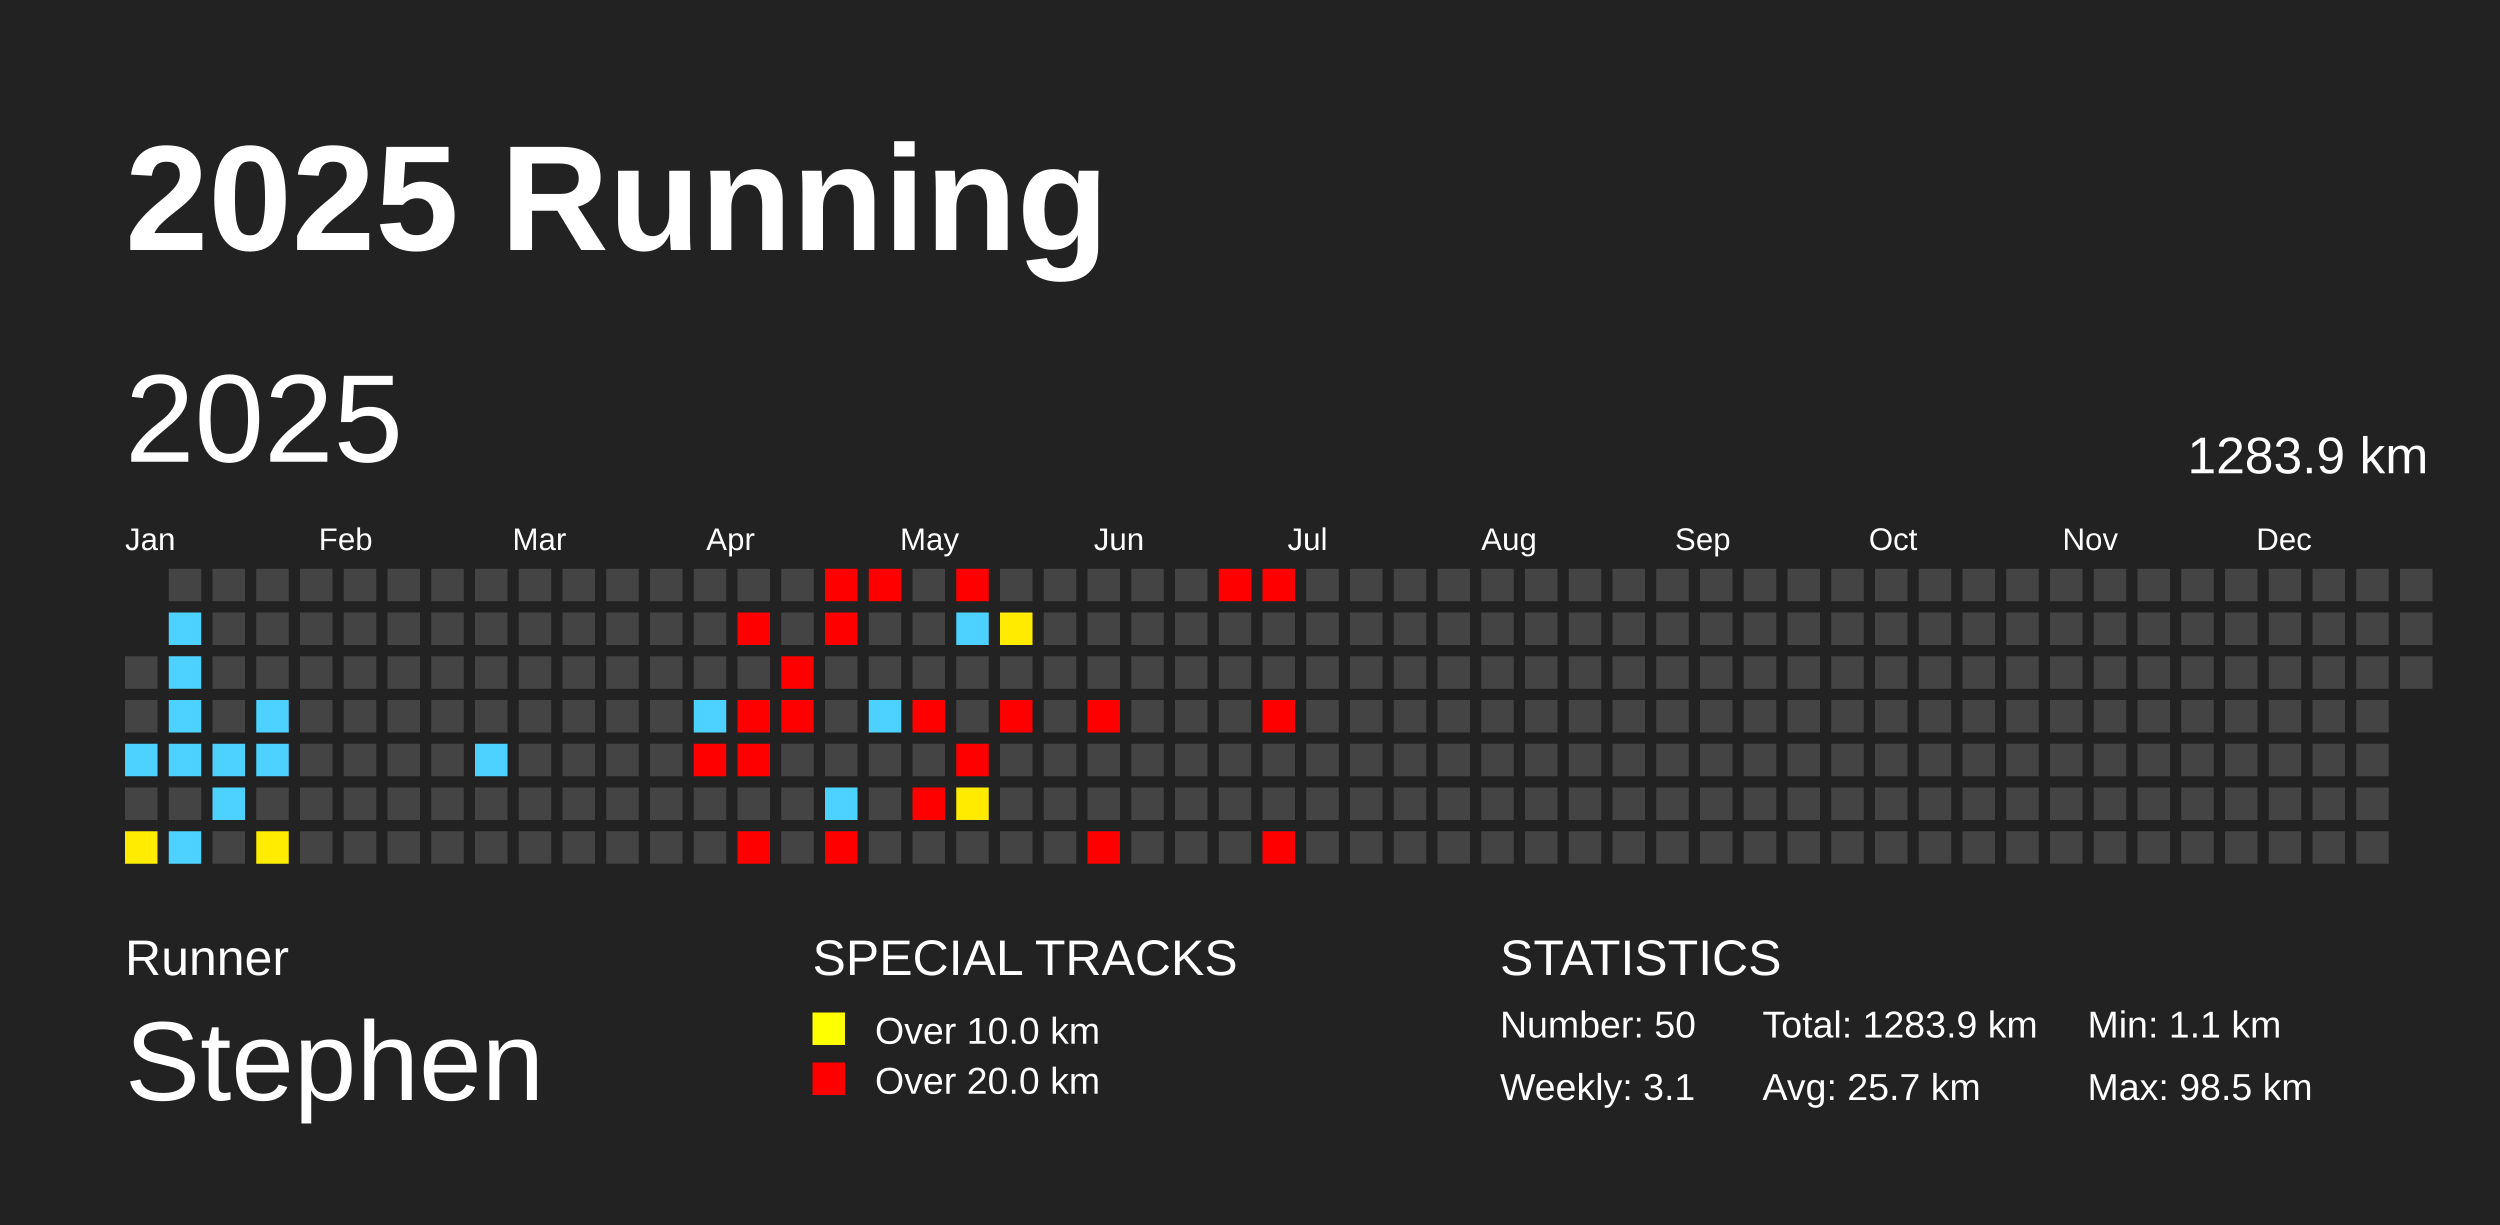
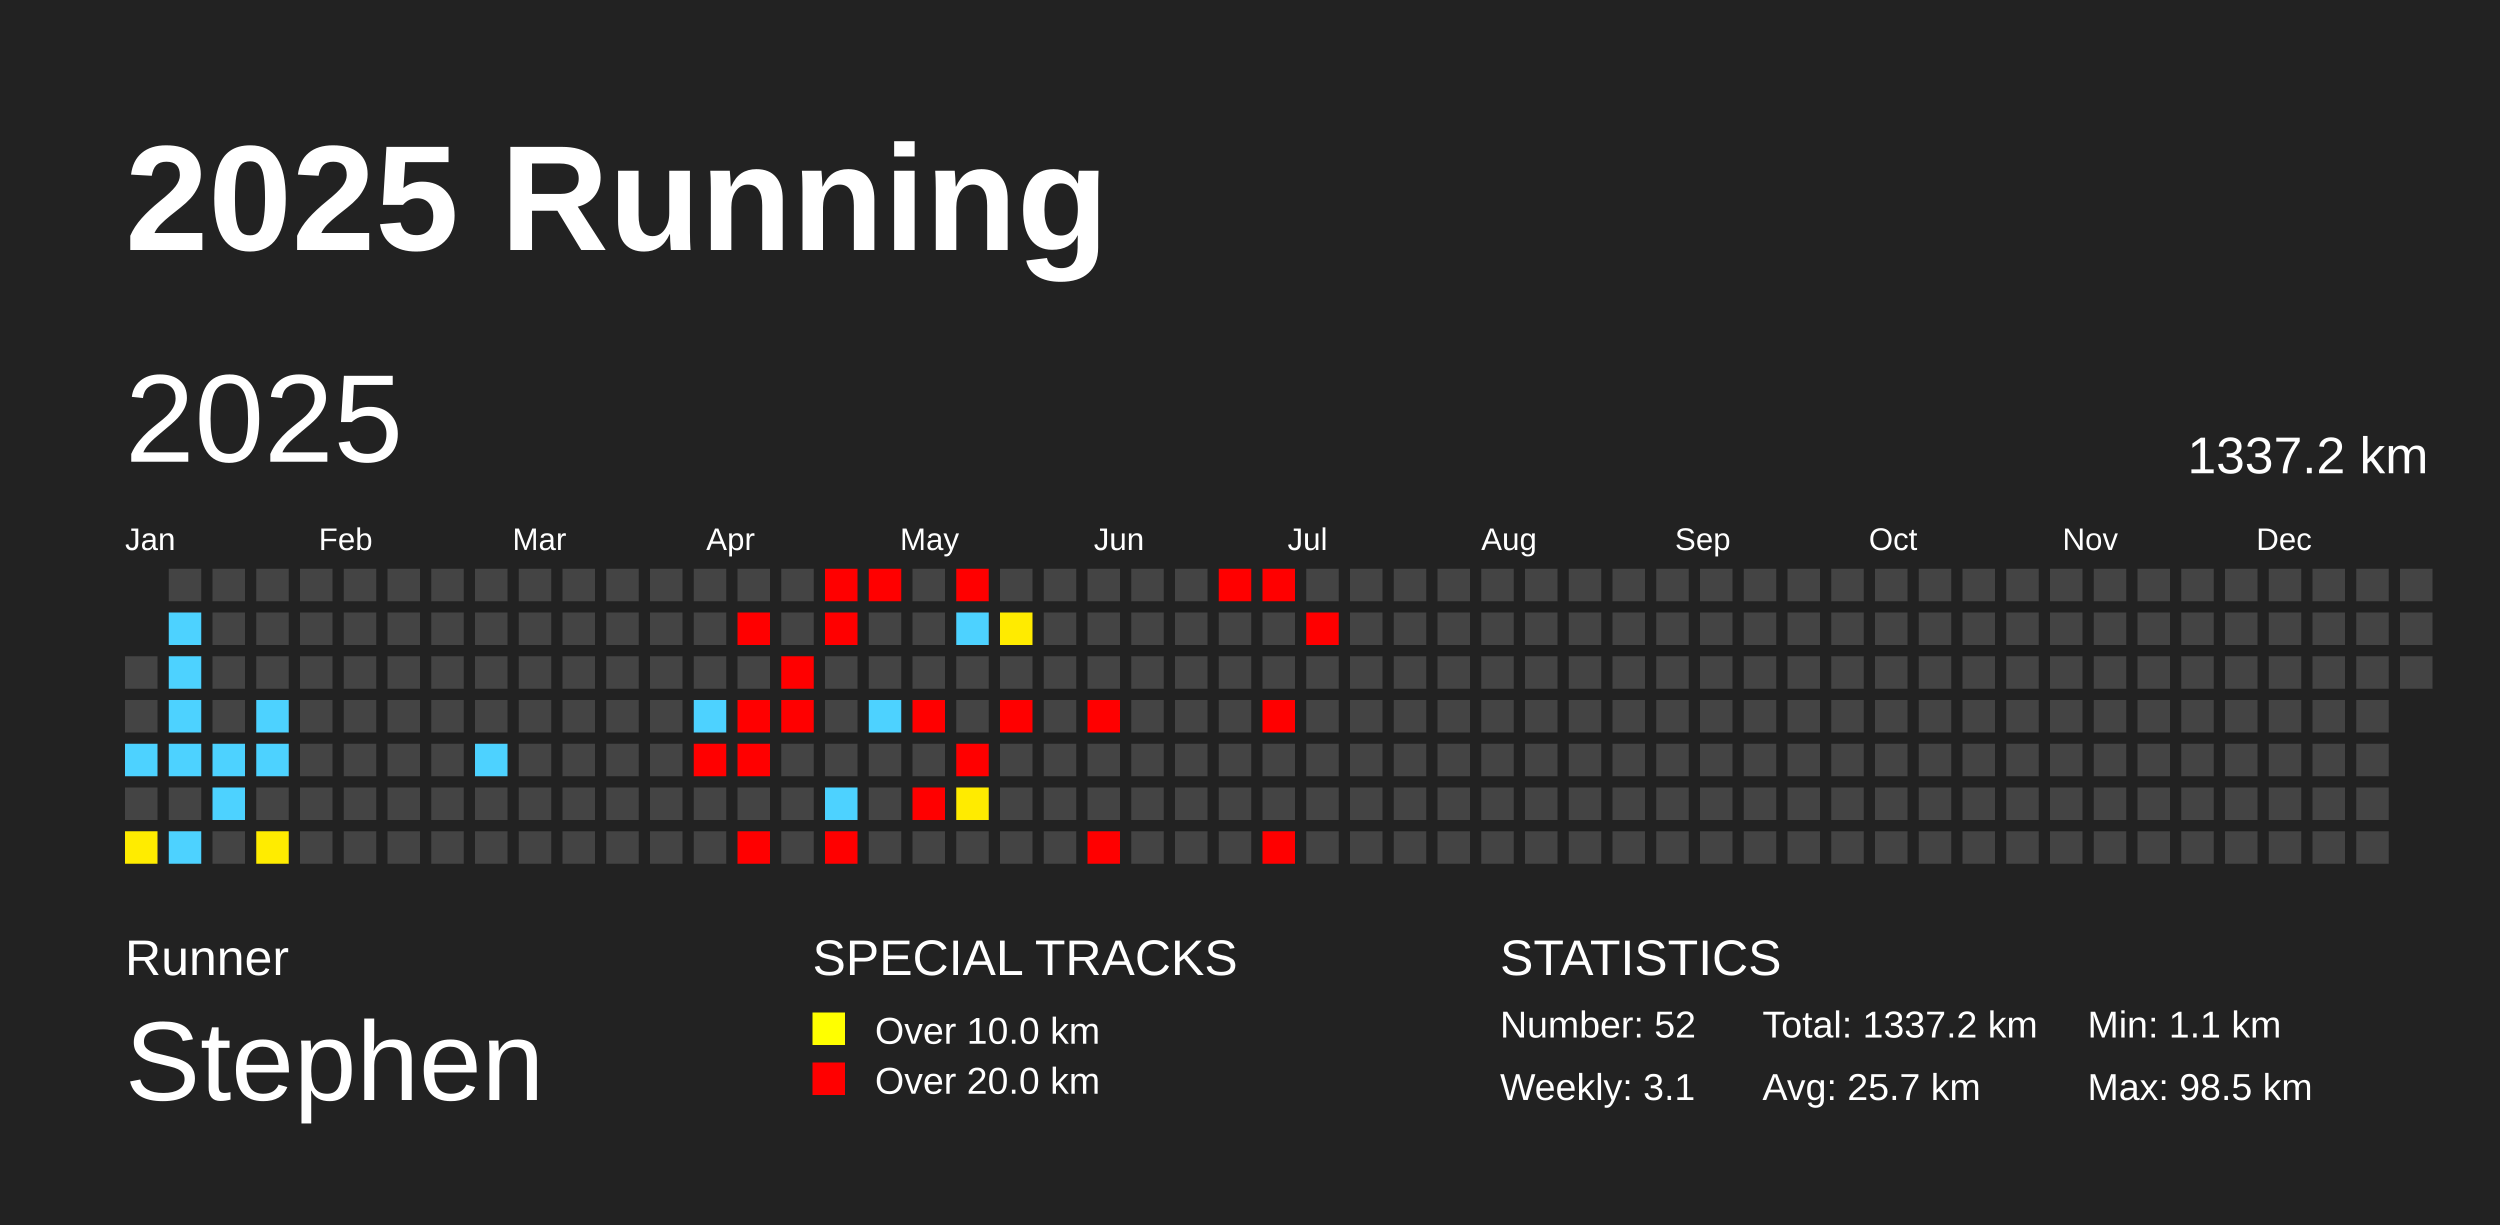
<svg xmlns="http://www.w3.org/2000/svg" baseProfile="full" height="98mm" version="1.1" viewBox="0,0,200,98" width="200mm">
  <defs />
  <rect fill="#222222" height="98" width="200" x="0" y="0" />
  <text fill="#FFFFFF" style="font-size:12px; font-family:Arial; font-weight:bold;" x="10" y="20">2025 Running</text>
  <text fill="#FFFFFF" style="font-size:4px; font-family:Arial" x="10" y="78">Runner</text>
  <text fill="#FFFFFF" style="font-size:9px; font-family:Arial" x="10" y="88">Stephen</text>
  <text fill="#FFFFFF" style="font-size:4px; font-family:Arial" x="65" y="78">SPECIAL TRACKS</text>
  <rect fill="yellow" height="2.6" width="2.6" x="65" y="81" />
  <text fill="#FFFFFF" style="font-size:3px; font-family:Arial" x="70" y="83.5">Over 10.0 km</text>
  <rect fill="red" height="2.6" width="2.6" x="65" y="85" />
  <text fill="#FFFFFF" style="font-size:3px; font-family:Arial" x="70" y="87.5">Over 20.0 km</text>
  <text fill="#FFFFFF" style="font-size:4px; font-family:Arial" x="120" y="78">STATISTICS</text>
-   <text fill="#FFFFFF" style="font-size:3px; font-family:Arial" x="120" y="83">Number: 50</text>
+   <text fill="#FFFFFF" style="font-size:3px; font-family:Arial" x="120" y="83">Number: 52</text>
  <text fill="#FFFFFF" style="font-size:3px; font-family:Arial" x="120" y="88">Weekly: 3.1</text>
-   <text fill="#FFFFFF" style="font-size:3px; font-family:Arial" x="141" y="83">Total: 1283.9 km</text>
+   <text fill="#FFFFFF" style="font-size:3px; font-family:Arial" x="141" y="83">Total: 1337.2 km</text>
  <text fill="#FFFFFF" style="font-size:3px; font-family:Arial" x="141" y="88">Avg: 25.7 km</text>
  <text fill="#FFFFFF" style="font-size:3px; font-family:Arial" x="167" y="83">Min: 1.1 km</text>
  <text fill="#FFFFFF" style="font-size:3px; font-family:Arial" x="167" y="88">Max: 98.5 km</text>
  <text dominant-baseline="hanging" fill="#FFFFFF" style="font-size:10.0px; font-family:Arial;" x="10" y="30">2025</text>
-   <text dominant-baseline="hanging" fill="#FFFFFF" style="font-size:4.125px; font-family:Arial;" x="175" y="35">1283.9 km</text>
+   <text dominant-baseline="hanging" fill="#FFFFFF" style="font-size:4.125px; font-family:Arial;" x="175" y="35">1337.2 km</text>
  <text fill="#FFFFFF" style="font-size:2.5px; font-family:Arial" x="10.0" y="44">Jan</text>
  <text fill="#FFFFFF" style="font-size:2.5px; font-family:Arial" x="25.5" y="44">Feb</text>
  <text fill="#FFFFFF" style="font-size:2.5px; font-family:Arial" x="41.0" y="44">Mar</text>
  <text fill="#FFFFFF" style="font-size:2.5px; font-family:Arial" x="56.5" y="44">Apr</text>
  <text fill="#FFFFFF" style="font-size:2.5px; font-family:Arial" x="72.0" y="44">May</text>
  <text fill="#FFFFFF" style="font-size:2.5px; font-family:Arial" x="87.5" y="44">Jun</text>
  <text fill="#FFFFFF" style="font-size:2.5px; font-family:Arial" x="103.0" y="44">Jul</text>
  <text fill="#FFFFFF" style="font-size:2.5px; font-family:Arial" x="118.5" y="44">Aug</text>
  <text fill="#FFFFFF" style="font-size:2.5px; font-family:Arial" x="134.0" y="44">Sep</text>
  <text fill="#FFFFFF" style="font-size:2.5px; font-family:Arial" x="149.5" y="44">Oct</text>
  <text fill="#FFFFFF" style="font-size:2.5px; font-family:Arial" x="165.0" y="44">Nov</text>
  <text fill="#FFFFFF" style="font-size:2.5px; font-family:Arial" x="180.5" y="44">Dec</text>
  <rect fill="#444444" height="2.6" width="2.6" x="10.0" y="52.5" />
  <rect fill="#444444" height="2.6" width="2.6" x="10.0" y="56.0" />
  <rect fill="#4dd2ff" height="2.6" width="2.6" x="10.0" y="59.5" />
  <rect fill="#444444" height="2.6" width="2.6" x="10.0" y="63.0" />
  <rect fill="#ffec00" height="2.6" width="2.6" x="10.0" y="66.5" />
  <rect fill="#444444" height="2.6" width="2.6" x="13.5" y="45.5" />
  <rect fill="#4dd2ff" height="2.6" width="2.6" x="13.5" y="49.0" />
  <rect fill="#4dd2ff" height="2.6" width="2.6" x="13.5" y="52.5" />
  <rect fill="#4dd2ff" height="2.6" width="2.6" x="13.5" y="56.0" />
  <rect fill="#4dd2ff" height="2.6" width="2.6" x="13.5" y="59.5" />
  <rect fill="#444444" height="2.6" width="2.6" x="13.5" y="63.0" />
  <rect fill="#4dd2ff" height="2.6" width="2.6" x="13.5" y="66.5" />
  <rect fill="#444444" height="2.6" width="2.6" x="17.0" y="45.5" />
  <rect fill="#444444" height="2.6" width="2.6" x="17.0" y="49.0" />
  <rect fill="#444444" height="2.6" width="2.6" x="17.0" y="52.5" />
  <rect fill="#444444" height="2.6" width="2.6" x="17.0" y="56.0" />
  <rect fill="#4dd2ff" height="2.6" width="2.6" x="17.0" y="59.5" />
  <rect fill="#4dd2ff" height="2.6" width="2.6" x="17.0" y="63.0" />
  <rect fill="#444444" height="2.6" width="2.6" x="17.0" y="66.5" />
  <rect fill="#444444" height="2.6" width="2.6" x="20.5" y="45.5" />
  <rect fill="#444444" height="2.6" width="2.6" x="20.5" y="49.0" />
  <rect fill="#444444" height="2.6" width="2.6" x="20.5" y="52.5" />
  <rect fill="#4dd2ff" height="2.6" width="2.6" x="20.5" y="56.0" />
  <rect fill="#4dd2ff" height="2.6" width="2.6" x="20.5" y="59.5" />
  <rect fill="#444444" height="2.6" width="2.6" x="20.5" y="63.0" />
  <rect fill="#ffec00" height="2.6" width="2.6" x="20.5" y="66.5" />
  <rect fill="#444444" height="2.6" width="2.6" x="24.0" y="45.5" />
  <rect fill="#444444" height="2.6" width="2.6" x="24.0" y="49.0" />
  <rect fill="#444444" height="2.6" width="2.6" x="24.0" y="52.5" />
  <rect fill="#444444" height="2.6" width="2.6" x="24.0" y="56.0" />
  <rect fill="#444444" height="2.6" width="2.6" x="24.0" y="59.5" />
  <rect fill="#444444" height="2.6" width="2.6" x="24.0" y="63.0" />
  <rect fill="#444444" height="2.6" width="2.6" x="24.0" y="66.5" />
  <rect fill="#444444" height="2.6" width="2.6" x="27.5" y="45.5" />
  <rect fill="#444444" height="2.6" width="2.6" x="27.5" y="49.0" />
  <rect fill="#444444" height="2.6" width="2.6" x="27.5" y="52.5" />
  <rect fill="#444444" height="2.6" width="2.6" x="27.5" y="56.0" />
  <rect fill="#444444" height="2.6" width="2.6" x="27.5" y="59.5" />
  <rect fill="#444444" height="2.6" width="2.6" x="27.5" y="63.0" />
  <rect fill="#444444" height="2.6" width="2.6" x="27.5" y="66.5" />
  <rect fill="#444444" height="2.6" width="2.6" x="31.0" y="45.5" />
  <rect fill="#444444" height="2.6" width="2.6" x="31.0" y="49.0" />
  <rect fill="#444444" height="2.6" width="2.6" x="31.0" y="52.5" />
  <rect fill="#444444" height="2.6" width="2.6" x="31.0" y="56.0" />
  <rect fill="#444444" height="2.6" width="2.6" x="31.0" y="59.5" />
  <rect fill="#444444" height="2.6" width="2.6" x="31.0" y="63.0" />
  <rect fill="#444444" height="2.6" width="2.6" x="31.0" y="66.5" />
  <rect fill="#444444" height="2.6" width="2.6" x="34.5" y="45.5" />
  <rect fill="#444444" height="2.6" width="2.6" x="34.5" y="49.0" />
  <rect fill="#444444" height="2.6" width="2.6" x="34.5" y="52.5" />
  <rect fill="#444444" height="2.6" width="2.6" x="34.5" y="56.0" />
  <rect fill="#444444" height="2.6" width="2.6" x="34.5" y="59.5" />
  <rect fill="#444444" height="2.6" width="2.6" x="34.5" y="63.0" />
  <rect fill="#444444" height="2.6" width="2.6" x="34.5" y="66.5" />
  <rect fill="#444444" height="2.6" width="2.6" x="38.0" y="45.5" />
  <rect fill="#444444" height="2.6" width="2.6" x="38.0" y="49.0" />
  <rect fill="#444444" height="2.6" width="2.6" x="38.0" y="52.5" />
  <rect fill="#444444" height="2.6" width="2.6" x="38.0" y="56.0" />
  <rect fill="#4dd2ff" height="2.6" width="2.6" x="38.0" y="59.5" />
  <rect fill="#444444" height="2.6" width="2.6" x="38.0" y="63.0" />
  <rect fill="#444444" height="2.6" width="2.6" x="38.0" y="66.5" />
  <rect fill="#444444" height="2.6" width="2.6" x="41.5" y="45.5" />
  <rect fill="#444444" height="2.6" width="2.6" x="41.5" y="49.0" />
  <rect fill="#444444" height="2.6" width="2.6" x="41.5" y="52.5" />
  <rect fill="#444444" height="2.6" width="2.6" x="41.5" y="56.0" />
  <rect fill="#444444" height="2.6" width="2.6" x="41.5" y="59.5" />
  <rect fill="#444444" height="2.6" width="2.6" x="41.5" y="63.0" />
  <rect fill="#444444" height="2.6" width="2.6" x="41.5" y="66.5" />
  <rect fill="#444444" height="2.6" width="2.6" x="45.0" y="45.5" />
  <rect fill="#444444" height="2.6" width="2.6" x="45.0" y="49.0" />
  <rect fill="#444444" height="2.6" width="2.6" x="45.0" y="52.5" />
  <rect fill="#444444" height="2.6" width="2.6" x="45.0" y="56.0" />
  <rect fill="#444444" height="2.6" width="2.6" x="45.0" y="59.5" />
  <rect fill="#444444" height="2.6" width="2.6" x="45.0" y="63.0" />
  <rect fill="#444444" height="2.6" width="2.6" x="45.0" y="66.5" />
  <rect fill="#444444" height="2.6" width="2.6" x="48.5" y="45.5" />
  <rect fill="#444444" height="2.6" width="2.6" x="48.5" y="49.0" />
  <rect fill="#444444" height="2.6" width="2.6" x="48.5" y="52.5" />
  <rect fill="#444444" height="2.6" width="2.6" x="48.5" y="56.0" />
  <rect fill="#444444" height="2.6" width="2.6" x="48.5" y="59.5" />
  <rect fill="#444444" height="2.6" width="2.6" x="48.5" y="63.0" />
  <rect fill="#444444" height="2.6" width="2.6" x="48.5" y="66.5" />
  <rect fill="#444444" height="2.6" width="2.6" x="52.0" y="45.5" />
  <rect fill="#444444" height="2.6" width="2.6" x="52.0" y="49.0" />
  <rect fill="#444444" height="2.6" width="2.6" x="52.0" y="52.5" />
  <rect fill="#444444" height="2.6" width="2.6" x="52.0" y="56.0" />
  <rect fill="#444444" height="2.6" width="2.6" x="52.0" y="59.5" />
  <rect fill="#444444" height="2.6" width="2.6" x="52.0" y="63.0" />
  <rect fill="#444444" height="2.6" width="2.6" x="52.0" y="66.5" />
  <rect fill="#444444" height="2.6" width="2.6" x="55.5" y="45.5" />
  <rect fill="#444444" height="2.6" width="2.6" x="55.5" y="49.0" />
  <rect fill="#444444" height="2.6" width="2.6" x="55.5" y="52.5" />
  <rect fill="#4dd2ff" height="2.6" width="2.6" x="55.5" y="56.0" />
  <rect fill="red" height="2.6" width="2.6" x="55.5" y="59.5" />
  <rect fill="#444444" height="2.6" width="2.6" x="55.5" y="63.0" />
  <rect fill="#444444" height="2.6" width="2.6" x="55.5" y="66.5" />
  <rect fill="#444444" height="2.6" width="2.6" x="59.0" y="45.5" />
  <rect fill="red" height="2.6" width="2.6" x="59.0" y="49.0" />
  <rect fill="#444444" height="2.6" width="2.6" x="59.0" y="52.5" />
  <rect fill="red" height="2.6" width="2.6" x="59.0" y="56.0" />
  <rect fill="red" height="2.6" width="2.6" x="59.0" y="59.5" />
  <rect fill="#444444" height="2.6" width="2.6" x="59.0" y="63.0" />
  <rect fill="red" height="2.6" width="2.6" x="59.0" y="66.5" />
  <rect fill="#444444" height="2.6" width="2.6" x="62.5" y="45.5" />
  <rect fill="#444444" height="2.6" width="2.6" x="62.5" y="49.0" />
  <rect fill="red" height="2.6" width="2.6" x="62.5" y="52.5" />
  <rect fill="red" height="2.6" width="2.6" x="62.5" y="56.0" />
  <rect fill="#444444" height="2.6" width="2.6" x="62.5" y="59.5" />
  <rect fill="#444444" height="2.6" width="2.6" x="62.5" y="63.0" />
  <rect fill="#444444" height="2.6" width="2.6" x="62.5" y="66.5" />
  <rect fill="red" height="2.6" width="2.6" x="66.0" y="45.5" />
  <rect fill="red" height="2.6" width="2.6" x="66.0" y="49.0" />
  <rect fill="#444444" height="2.6" width="2.6" x="66.0" y="52.5" />
  <rect fill="#444444" height="2.6" width="2.6" x="66.0" y="56.0" />
  <rect fill="#444444" height="2.6" width="2.6" x="66.0" y="59.5" />
  <rect fill="#4dd2ff" height="2.6" width="2.6" x="66.0" y="63.0" />
  <rect fill="red" height="2.6" width="2.6" x="66.0" y="66.5" />
  <rect fill="red" height="2.6" width="2.6" x="69.5" y="45.5" />
  <rect fill="#444444" height="2.6" width="2.6" x="69.5" y="49.0" />
  <rect fill="#444444" height="2.6" width="2.6" x="69.5" y="52.5" />
  <rect fill="#4dd2ff" height="2.6" width="2.6" x="69.5" y="56.0" />
  <rect fill="#444444" height="2.6" width="2.6" x="69.5" y="59.5" />
  <rect fill="#444444" height="2.6" width="2.6" x="69.5" y="63.0" />
  <rect fill="#444444" height="2.6" width="2.6" x="69.5" y="66.5" />
  <rect fill="#444444" height="2.6" width="2.6" x="73.0" y="45.5" />
  <rect fill="#444444" height="2.6" width="2.6" x="73.0" y="49.0" />
  <rect fill="#444444" height="2.6" width="2.6" x="73.0" y="52.5" />
  <rect fill="red" height="2.6" width="2.6" x="73.0" y="56.0" />
  <rect fill="#444444" height="2.6" width="2.6" x="73.0" y="59.5" />
  <rect fill="red" height="2.6" width="2.6" x="73.0" y="63.0" />
  <rect fill="#444444" height="2.6" width="2.6" x="73.0" y="66.5" />
  <rect fill="red" height="2.6" width="2.6" x="76.5" y="45.5" />
  <rect fill="#4dd2ff" height="2.6" width="2.6" x="76.5" y="49.0" />
  <rect fill="#444444" height="2.6" width="2.6" x="76.5" y="52.5" />
  <rect fill="#444444" height="2.6" width="2.6" x="76.5" y="56.0" />
  <rect fill="red" height="2.6" width="2.6" x="76.5" y="59.5" />
  <rect fill="#ffeb00" height="2.6" width="2.6" x="76.5" y="63.0" />
  <rect fill="#444444" height="2.6" width="2.6" x="76.5" y="66.5" />
  <rect fill="#444444" height="2.6" width="2.6" x="80.0" y="45.5" />
  <rect fill="#ffeb00" height="2.6" width="2.6" x="80.0" y="49.0" />
  <rect fill="#444444" height="2.6" width="2.6" x="80.0" y="52.5" />
  <rect fill="red" height="2.6" width="2.6" x="80.0" y="56.0" />
  <rect fill="#444444" height="2.6" width="2.6" x="80.0" y="59.5" />
  <rect fill="#444444" height="2.6" width="2.6" x="80.0" y="63.0" />
  <rect fill="#444444" height="2.6" width="2.6" x="80.0" y="66.5" />
  <rect fill="#444444" height="2.6" width="2.6" x="83.5" y="45.5" />
  <rect fill="#444444" height="2.6" width="2.6" x="83.5" y="49.0" />
  <rect fill="#444444" height="2.6" width="2.6" x="83.5" y="52.5" />
  <rect fill="#444444" height="2.6" width="2.6" x="83.5" y="56.0" />
  <rect fill="#444444" height="2.6" width="2.6" x="83.5" y="59.5" />
  <rect fill="#444444" height="2.6" width="2.6" x="83.5" y="63.0" />
  <rect fill="#444444" height="2.6" width="2.6" x="83.5" y="66.5" />
  <rect fill="#444444" height="2.6" width="2.6" x="87.0" y="45.5" />
  <rect fill="#444444" height="2.6" width="2.6" x="87.0" y="49.0" />
  <rect fill="#444444" height="2.6" width="2.6" x="87.0" y="52.5" />
  <rect fill="red" height="2.6" width="2.6" x="87.0" y="56.0" />
  <rect fill="#444444" height="2.6" width="2.6" x="87.0" y="59.5" />
  <rect fill="#444444" height="2.6" width="2.6" x="87.0" y="63.0" />
  <rect fill="red" height="2.6" width="2.6" x="87.0" y="66.5" />
  <rect fill="#444444" height="2.6" width="2.6" x="90.5" y="45.5" />
  <rect fill="#444444" height="2.6" width="2.6" x="90.5" y="49.0" />
  <rect fill="#444444" height="2.6" width="2.6" x="90.5" y="52.5" />
  <rect fill="#444444" height="2.6" width="2.6" x="90.5" y="56.0" />
  <rect fill="#444444" height="2.6" width="2.6" x="90.5" y="59.5" />
  <rect fill="#444444" height="2.6" width="2.6" x="90.5" y="63.0" />
  <rect fill="#444444" height="2.6" width="2.6" x="90.5" y="66.5" />
  <rect fill="#444444" height="2.6" width="2.6" x="94.0" y="45.5" />
  <rect fill="#444444" height="2.6" width="2.6" x="94.0" y="49.0" />
  <rect fill="#444444" height="2.6" width="2.6" x="94.0" y="52.5" />
  <rect fill="#444444" height="2.6" width="2.6" x="94.0" y="56.0" />
  <rect fill="#444444" height="2.6" width="2.6" x="94.0" y="59.5" />
  <rect fill="#444444" height="2.6" width="2.6" x="94.0" y="63.0" />
  <rect fill="#444444" height="2.6" width="2.6" x="94.0" y="66.5" />
  <rect fill="red" height="2.6" width="2.6" x="97.5" y="45.5" />
  <rect fill="#444444" height="2.6" width="2.6" x="97.5" y="49.0" />
  <rect fill="#444444" height="2.6" width="2.6" x="97.5" y="52.5" />
  <rect fill="#444444" height="2.6" width="2.6" x="97.5" y="56.0" />
  <rect fill="#444444" height="2.6" width="2.6" x="97.5" y="59.5" />
  <rect fill="#444444" height="2.6" width="2.6" x="97.5" y="63.0" />
  <rect fill="#444444" height="2.6" width="2.6" x="97.5" y="66.5" />
  <rect fill="red" height="2.6" width="2.6" x="101.0" y="45.5" />
  <rect fill="#444444" height="2.6" width="2.6" x="101.0" y="49.0" />
  <rect fill="#444444" height="2.6" width="2.6" x="101.0" y="52.5" />
  <rect fill="red" height="2.6" width="2.6" x="101.0" y="56.0" />
  <rect fill="#444444" height="2.6" width="2.6" x="101.0" y="59.5" />
  <rect fill="#444444" height="2.6" width="2.6" x="101.0" y="63.0" />
  <rect fill="red" height="2.6" width="2.6" x="101.0" y="66.5" />
  <rect fill="#444444" height="2.6" width="2.6" x="104.5" y="45.5" />
-   <rect fill="#444444" height="2.6" width="2.6" x="104.5" y="49.0" />
+   <rect fill="red" height="2.6" width="2.6" x="104.5" y="49.0" />
  <rect fill="#444444" height="2.6" width="2.6" x="104.5" y="52.5" />
  <rect fill="#444444" height="2.6" width="2.6" x="104.5" y="56.0" />
  <rect fill="#444444" height="2.6" width="2.6" x="104.5" y="59.5" />
  <rect fill="#444444" height="2.6" width="2.6" x="104.5" y="63.0" />
  <rect fill="#444444" height="2.6" width="2.6" x="104.5" y="66.5" />
  <rect fill="#444444" height="2.6" width="2.6" x="108.0" y="45.5" />
  <rect fill="#444444" height="2.6" width="2.6" x="108.0" y="49.0" />
  <rect fill="#444444" height="2.6" width="2.6" x="108.0" y="52.5" />
  <rect fill="#444444" height="2.6" width="2.6" x="108.0" y="56.0" />
  <rect fill="#444444" height="2.6" width="2.6" x="108.0" y="59.5" />
  <rect fill="#444444" height="2.6" width="2.6" x="108.0" y="63.0" />
  <rect fill="#444444" height="2.6" width="2.6" x="108.0" y="66.5" />
  <rect fill="#444444" height="2.6" width="2.6" x="111.5" y="45.5" />
  <rect fill="#444444" height="2.6" width="2.6" x="111.5" y="49.0" />
  <rect fill="#444444" height="2.6" width="2.6" x="111.5" y="52.5" />
  <rect fill="#444444" height="2.6" width="2.6" x="111.5" y="56.0" />
  <rect fill="#444444" height="2.6" width="2.6" x="111.5" y="59.5" />
  <rect fill="#444444" height="2.6" width="2.6" x="111.5" y="63.0" />
  <rect fill="#444444" height="2.6" width="2.6" x="111.5" y="66.5" />
  <rect fill="#444444" height="2.6" width="2.6" x="115.0" y="45.5" />
  <rect fill="#444444" height="2.6" width="2.6" x="115.0" y="49.0" />
  <rect fill="#444444" height="2.6" width="2.6" x="115.0" y="52.5" />
  <rect fill="#444444" height="2.6" width="2.6" x="115.0" y="56.0" />
  <rect fill="#444444" height="2.6" width="2.6" x="115.0" y="59.5" />
  <rect fill="#444444" height="2.6" width="2.6" x="115.0" y="63.0" />
  <rect fill="#444444" height="2.6" width="2.6" x="115.0" y="66.5" />
  <rect fill="#444444" height="2.6" width="2.6" x="118.5" y="45.5" />
  <rect fill="#444444" height="2.6" width="2.6" x="118.5" y="49.0" />
  <rect fill="#444444" height="2.6" width="2.6" x="118.5" y="52.5" />
  <rect fill="#444444" height="2.6" width="2.6" x="118.5" y="56.0" />
  <rect fill="#444444" height="2.6" width="2.6" x="118.5" y="59.5" />
  <rect fill="#444444" height="2.6" width="2.6" x="118.5" y="63.0" />
  <rect fill="#444444" height="2.6" width="2.6" x="118.5" y="66.5" />
  <rect fill="#444444" height="2.6" width="2.6" x="122.0" y="45.5" />
  <rect fill="#444444" height="2.6" width="2.6" x="122.0" y="49.0" />
  <rect fill="#444444" height="2.6" width="2.6" x="122.0" y="52.5" />
  <rect fill="#444444" height="2.6" width="2.6" x="122.0" y="56.0" />
  <rect fill="#444444" height="2.6" width="2.6" x="122.0" y="59.5" />
  <rect fill="#444444" height="2.6" width="2.6" x="122.0" y="63.0" />
  <rect fill="#444444" height="2.6" width="2.6" x="122.0" y="66.5" />
  <rect fill="#444444" height="2.6" width="2.6" x="125.5" y="45.5" />
  <rect fill="#444444" height="2.6" width="2.6" x="125.5" y="49.0" />
  <rect fill="#444444" height="2.6" width="2.6" x="125.5" y="52.5" />
  <rect fill="#444444" height="2.6" width="2.6" x="125.5" y="56.0" />
  <rect fill="#444444" height="2.6" width="2.6" x="125.5" y="59.5" />
  <rect fill="#444444" height="2.6" width="2.6" x="125.5" y="63.0" />
  <rect fill="#444444" height="2.6" width="2.6" x="125.5" y="66.5" />
  <rect fill="#444444" height="2.6" width="2.6" x="129.0" y="45.5" />
  <rect fill="#444444" height="2.6" width="2.6" x="129.0" y="49.0" />
  <rect fill="#444444" height="2.6" width="2.6" x="129.0" y="52.5" />
  <rect fill="#444444" height="2.6" width="2.6" x="129.0" y="56.0" />
  <rect fill="#444444" height="2.6" width="2.6" x="129.0" y="59.5" />
  <rect fill="#444444" height="2.6" width="2.6" x="129.0" y="63.0" />
  <rect fill="#444444" height="2.6" width="2.6" x="129.0" y="66.5" />
  <rect fill="#444444" height="2.6" width="2.6" x="132.5" y="45.5" />
  <rect fill="#444444" height="2.6" width="2.6" x="132.5" y="49.0" />
  <rect fill="#444444" height="2.6" width="2.6" x="132.5" y="52.5" />
  <rect fill="#444444" height="2.6" width="2.6" x="132.5" y="56.0" />
  <rect fill="#444444" height="2.6" width="2.6" x="132.5" y="59.5" />
  <rect fill="#444444" height="2.6" width="2.6" x="132.5" y="63.0" />
  <rect fill="#444444" height="2.6" width="2.6" x="132.5" y="66.5" />
  <rect fill="#444444" height="2.6" width="2.6" x="136.0" y="45.5" />
  <rect fill="#444444" height="2.6" width="2.6" x="136.0" y="49.0" />
  <rect fill="#444444" height="2.6" width="2.6" x="136.0" y="52.5" />
  <rect fill="#444444" height="2.6" width="2.6" x="136.0" y="56.0" />
  <rect fill="#444444" height="2.6" width="2.6" x="136.0" y="59.5" />
  <rect fill="#444444" height="2.6" width="2.6" x="136.0" y="63.0" />
  <rect fill="#444444" height="2.6" width="2.6" x="136.0" y="66.5" />
  <rect fill="#444444" height="2.6" width="2.6" x="139.5" y="45.5" />
  <rect fill="#444444" height="2.6" width="2.6" x="139.5" y="49.0" />
  <rect fill="#444444" height="2.6" width="2.6" x="139.5" y="52.5" />
  <rect fill="#444444" height="2.6" width="2.6" x="139.5" y="56.0" />
  <rect fill="#444444" height="2.6" width="2.6" x="139.5" y="59.5" />
  <rect fill="#444444" height="2.6" width="2.6" x="139.5" y="63.0" />
  <rect fill="#444444" height="2.6" width="2.6" x="139.5" y="66.5" />
  <rect fill="#444444" height="2.6" width="2.6" x="143.0" y="45.5" />
  <rect fill="#444444" height="2.6" width="2.6" x="143.0" y="49.0" />
  <rect fill="#444444" height="2.6" width="2.6" x="143.0" y="52.5" />
  <rect fill="#444444" height="2.6" width="2.6" x="143.0" y="56.0" />
  <rect fill="#444444" height="2.6" width="2.6" x="143.0" y="59.5" />
  <rect fill="#444444" height="2.6" width="2.6" x="143.0" y="63.0" />
  <rect fill="#444444" height="2.6" width="2.6" x="143.0" y="66.5" />
  <rect fill="#444444" height="2.6" width="2.6" x="146.5" y="45.5" />
  <rect fill="#444444" height="2.6" width="2.6" x="146.5" y="49.0" />
  <rect fill="#444444" height="2.6" width="2.6" x="146.5" y="52.5" />
  <rect fill="#444444" height="2.6" width="2.6" x="146.5" y="56.0" />
  <rect fill="#444444" height="2.6" width="2.6" x="146.5" y="59.5" />
  <rect fill="#444444" height="2.6" width="2.6" x="146.5" y="63.0" />
  <rect fill="#444444" height="2.6" width="2.6" x="146.5" y="66.5" />
  <rect fill="#444444" height="2.6" width="2.6" x="150.0" y="45.5" />
  <rect fill="#444444" height="2.6" width="2.6" x="150.0" y="49.0" />
  <rect fill="#444444" height="2.6" width="2.6" x="150.0" y="52.5" />
  <rect fill="#444444" height="2.6" width="2.6" x="150.0" y="56.0" />
  <rect fill="#444444" height="2.6" width="2.6" x="150.0" y="59.5" />
  <rect fill="#444444" height="2.6" width="2.6" x="150.0" y="63.0" />
  <rect fill="#444444" height="2.6" width="2.6" x="150.0" y="66.5" />
  <rect fill="#444444" height="2.6" width="2.6" x="153.5" y="45.5" />
  <rect fill="#444444" height="2.6" width="2.6" x="153.5" y="49.0" />
  <rect fill="#444444" height="2.6" width="2.6" x="153.5" y="52.5" />
  <rect fill="#444444" height="2.6" width="2.6" x="153.5" y="56.0" />
  <rect fill="#444444" height="2.6" width="2.6" x="153.5" y="59.5" />
  <rect fill="#444444" height="2.6" width="2.6" x="153.5" y="63.0" />
  <rect fill="#444444" height="2.6" width="2.6" x="153.5" y="66.5" />
  <rect fill="#444444" height="2.6" width="2.6" x="157.0" y="45.5" />
  <rect fill="#444444" height="2.6" width="2.6" x="157.0" y="49.0" />
  <rect fill="#444444" height="2.6" width="2.6" x="157.0" y="52.5" />
  <rect fill="#444444" height="2.6" width="2.6" x="157.0" y="56.0" />
  <rect fill="#444444" height="2.6" width="2.6" x="157.0" y="59.5" />
  <rect fill="#444444" height="2.6" width="2.6" x="157.0" y="63.0" />
  <rect fill="#444444" height="2.6" width="2.6" x="157.0" y="66.5" />
  <rect fill="#444444" height="2.6" width="2.6" x="160.5" y="45.5" />
  <rect fill="#444444" height="2.6" width="2.6" x="160.5" y="49.0" />
  <rect fill="#444444" height="2.6" width="2.6" x="160.5" y="52.5" />
  <rect fill="#444444" height="2.6" width="2.6" x="160.5" y="56.0" />
  <rect fill="#444444" height="2.6" width="2.6" x="160.5" y="59.5" />
  <rect fill="#444444" height="2.6" width="2.6" x="160.5" y="63.0" />
  <rect fill="#444444" height="2.6" width="2.6" x="160.5" y="66.5" />
  <rect fill="#444444" height="2.6" width="2.6" x="164.0" y="45.5" />
  <rect fill="#444444" height="2.6" width="2.6" x="164.0" y="49.0" />
  <rect fill="#444444" height="2.6" width="2.6" x="164.0" y="52.5" />
  <rect fill="#444444" height="2.6" width="2.6" x="164.0" y="56.0" />
  <rect fill="#444444" height="2.6" width="2.6" x="164.0" y="59.5" />
  <rect fill="#444444" height="2.6" width="2.6" x="164.0" y="63.0" />
  <rect fill="#444444" height="2.6" width="2.6" x="164.0" y="66.5" />
  <rect fill="#444444" height="2.6" width="2.6" x="167.5" y="45.5" />
  <rect fill="#444444" height="2.6" width="2.6" x="167.5" y="49.0" />
  <rect fill="#444444" height="2.6" width="2.6" x="167.5" y="52.5" />
  <rect fill="#444444" height="2.6" width="2.6" x="167.5" y="56.0" />
  <rect fill="#444444" height="2.6" width="2.6" x="167.5" y="59.5" />
  <rect fill="#444444" height="2.6" width="2.6" x="167.5" y="63.0" />
  <rect fill="#444444" height="2.6" width="2.6" x="167.5" y="66.5" />
  <rect fill="#444444" height="2.6" width="2.6" x="171.0" y="45.5" />
  <rect fill="#444444" height="2.6" width="2.6" x="171.0" y="49.0" />
  <rect fill="#444444" height="2.6" width="2.6" x="171.0" y="52.5" />
  <rect fill="#444444" height="2.6" width="2.6" x="171.0" y="56.0" />
  <rect fill="#444444" height="2.6" width="2.6" x="171.0" y="59.5" />
  <rect fill="#444444" height="2.6" width="2.6" x="171.0" y="63.0" />
  <rect fill="#444444" height="2.6" width="2.6" x="171.0" y="66.5" />
  <rect fill="#444444" height="2.6" width="2.6" x="174.5" y="45.5" />
  <rect fill="#444444" height="2.6" width="2.6" x="174.5" y="49.0" />
  <rect fill="#444444" height="2.6" width="2.6" x="174.5" y="52.5" />
  <rect fill="#444444" height="2.6" width="2.6" x="174.5" y="56.0" />
  <rect fill="#444444" height="2.6" width="2.6" x="174.5" y="59.5" />
  <rect fill="#444444" height="2.6" width="2.6" x="174.5" y="63.0" />
  <rect fill="#444444" height="2.6" width="2.6" x="174.5" y="66.5" />
  <rect fill="#444444" height="2.6" width="2.6" x="178.0" y="45.5" />
  <rect fill="#444444" height="2.6" width="2.6" x="178.0" y="49.0" />
  <rect fill="#444444" height="2.6" width="2.6" x="178.0" y="52.5" />
  <rect fill="#444444" height="2.6" width="2.6" x="178.0" y="56.0" />
  <rect fill="#444444" height="2.6" width="2.6" x="178.0" y="59.5" />
  <rect fill="#444444" height="2.6" width="2.6" x="178.0" y="63.0" />
  <rect fill="#444444" height="2.6" width="2.6" x="178.0" y="66.5" />
  <rect fill="#444444" height="2.6" width="2.6" x="181.5" y="45.5" />
  <rect fill="#444444" height="2.6" width="2.6" x="181.5" y="49.0" />
  <rect fill="#444444" height="2.6" width="2.6" x="181.5" y="52.5" />
  <rect fill="#444444" height="2.6" width="2.6" x="181.5" y="56.0" />
  <rect fill="#444444" height="2.6" width="2.6" x="181.5" y="59.5" />
  <rect fill="#444444" height="2.6" width="2.6" x="181.5" y="63.0" />
  <rect fill="#444444" height="2.6" width="2.6" x="181.5" y="66.5" />
  <rect fill="#444444" height="2.6" width="2.6" x="185.0" y="45.5" />
  <rect fill="#444444" height="2.6" width="2.6" x="185.0" y="49.0" />
  <rect fill="#444444" height="2.6" width="2.6" x="185.0" y="52.5" />
  <rect fill="#444444" height="2.6" width="2.6" x="185.0" y="56.0" />
  <rect fill="#444444" height="2.6" width="2.6" x="185.0" y="59.5" />
  <rect fill="#444444" height="2.6" width="2.6" x="185.0" y="63.0" />
  <rect fill="#444444" height="2.6" width="2.6" x="185.0" y="66.5" />
  <rect fill="#444444" height="2.6" width="2.6" x="188.5" y="45.5" />
  <rect fill="#444444" height="2.6" width="2.6" x="188.5" y="49.0" />
  <rect fill="#444444" height="2.6" width="2.6" x="188.5" y="52.5" />
  <rect fill="#444444" height="2.6" width="2.6" x="188.5" y="56.0" />
  <rect fill="#444444" height="2.6" width="2.6" x="188.5" y="59.5" />
  <rect fill="#444444" height="2.6" width="2.6" x="188.5" y="63.0" />
  <rect fill="#444444" height="2.6" width="2.6" x="188.5" y="66.5" />
  <rect fill="#444444" height="2.6" width="2.6" x="192.0" y="45.5" />
  <rect fill="#444444" height="2.6" width="2.6" x="192.0" y="49.0" />
  <rect fill="#444444" height="2.6" width="2.6" x="192.0" y="52.5" />
</svg>
